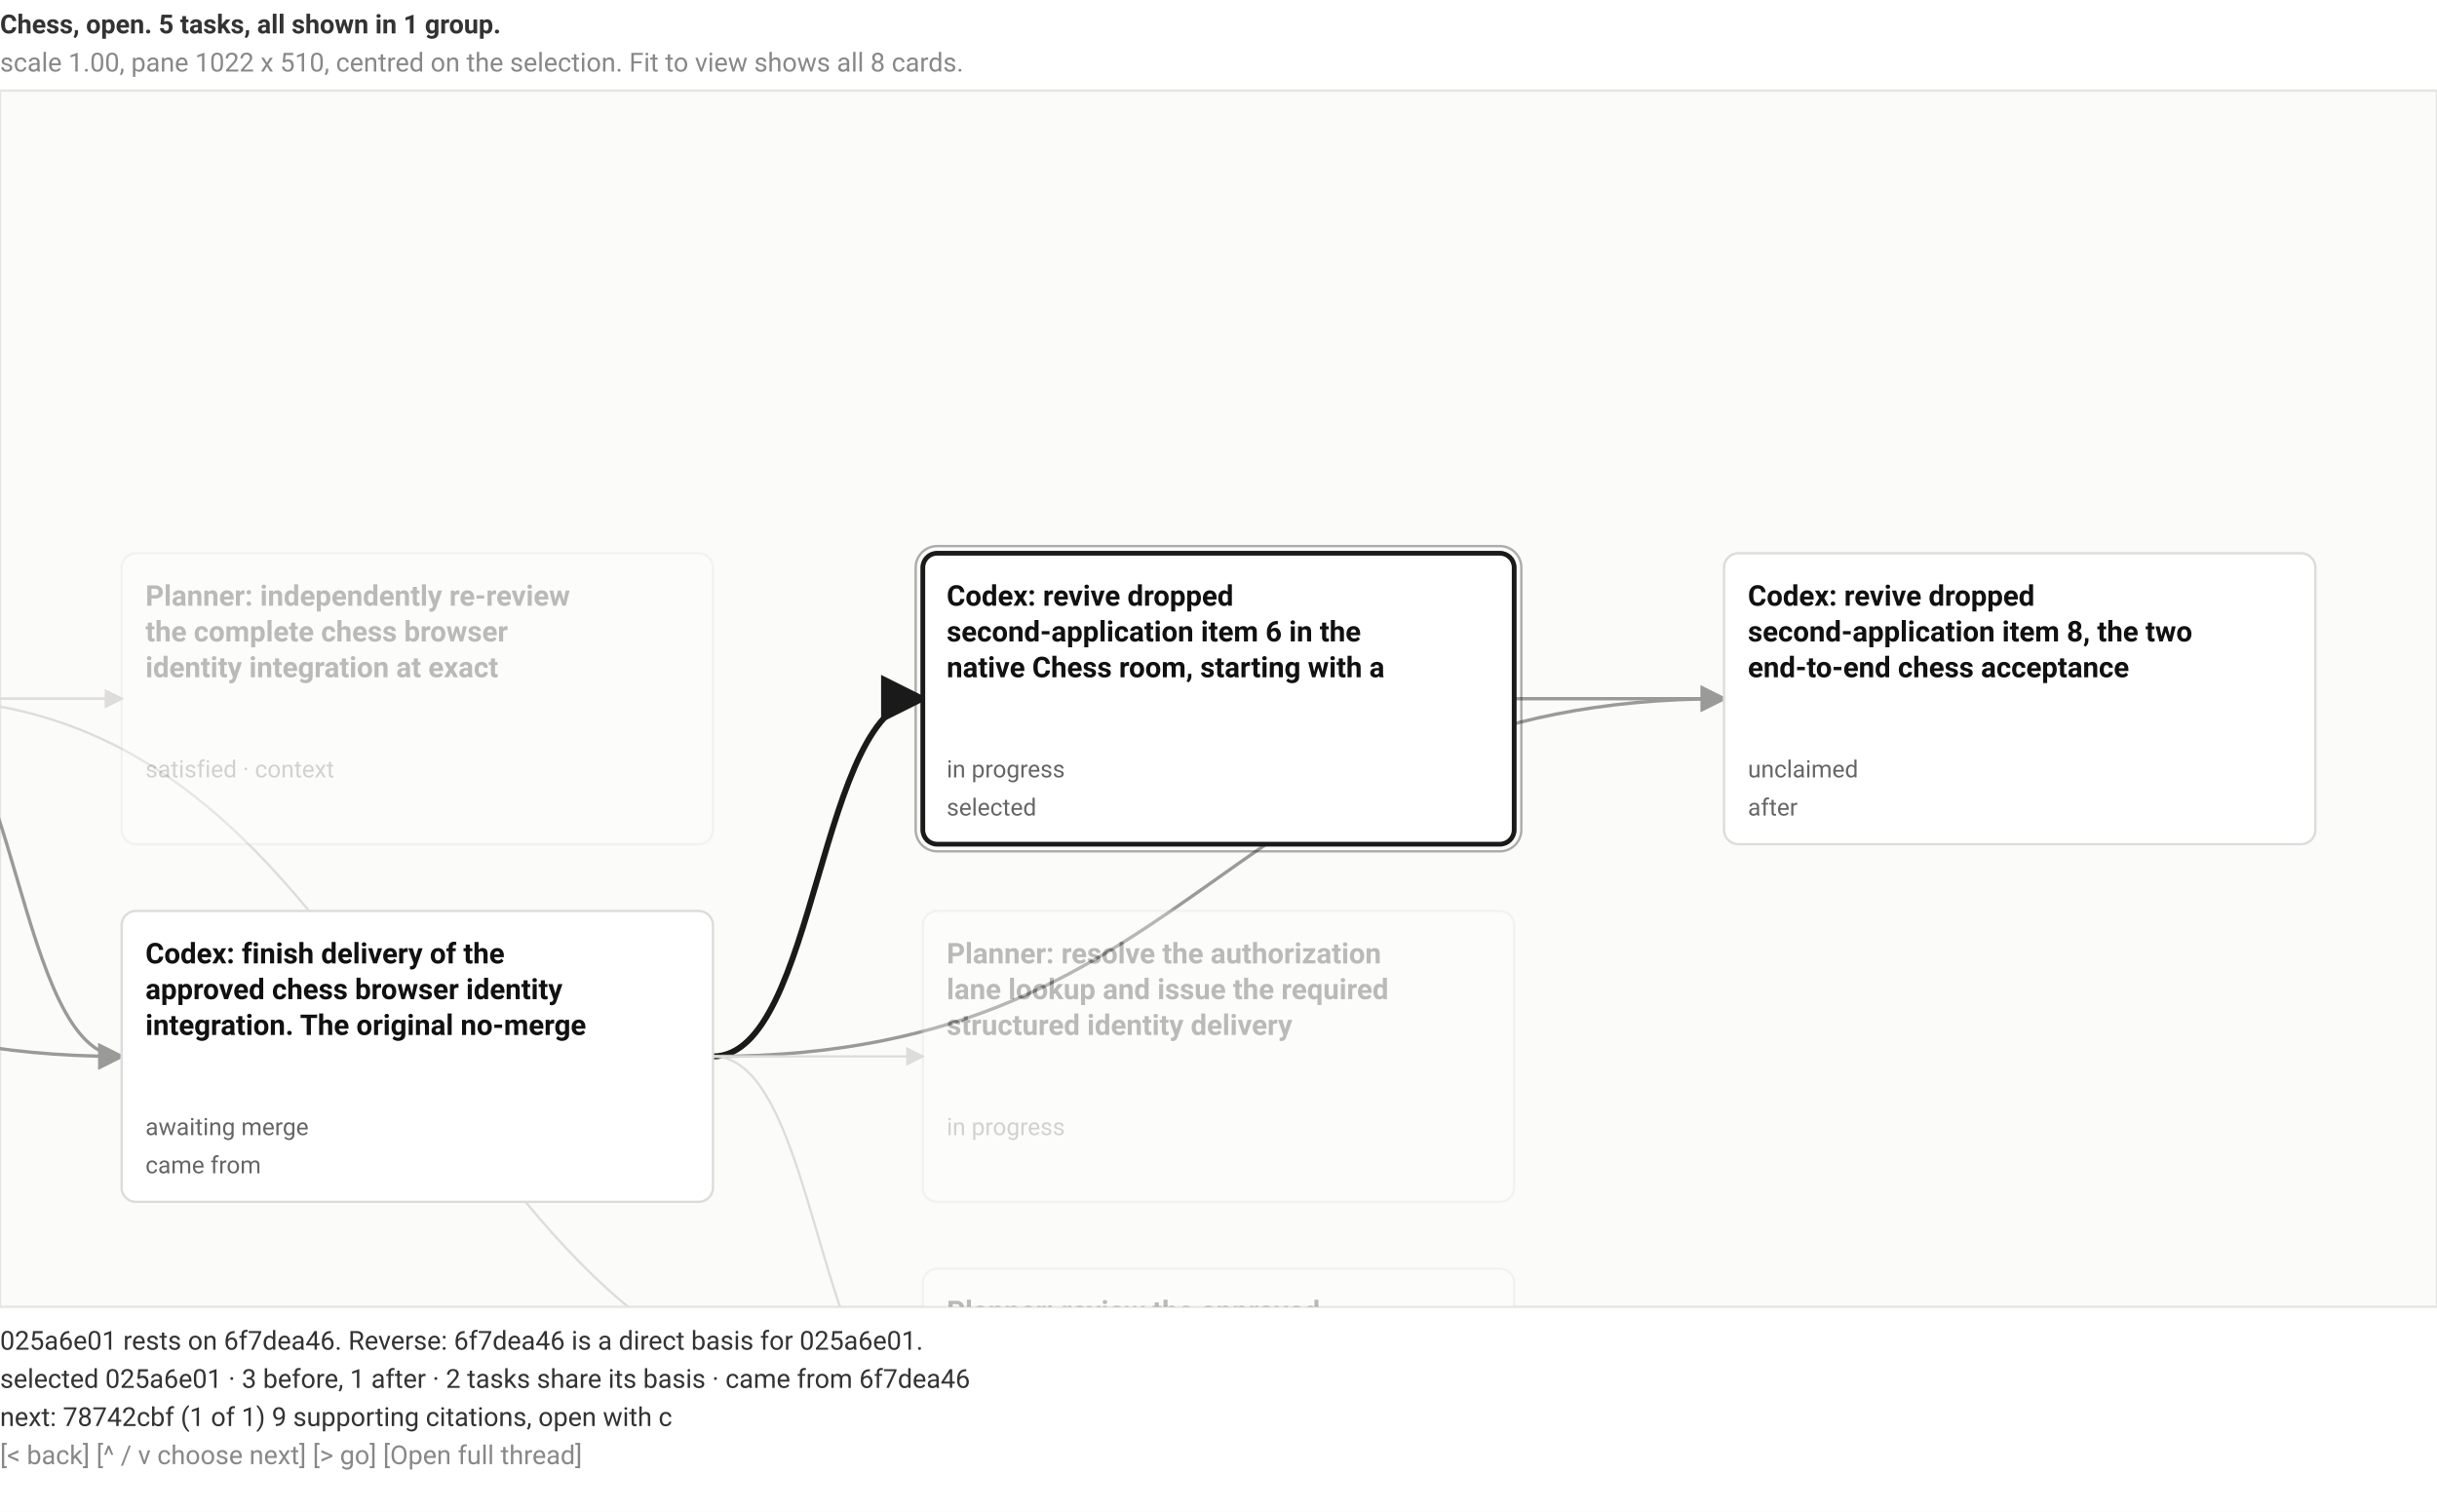
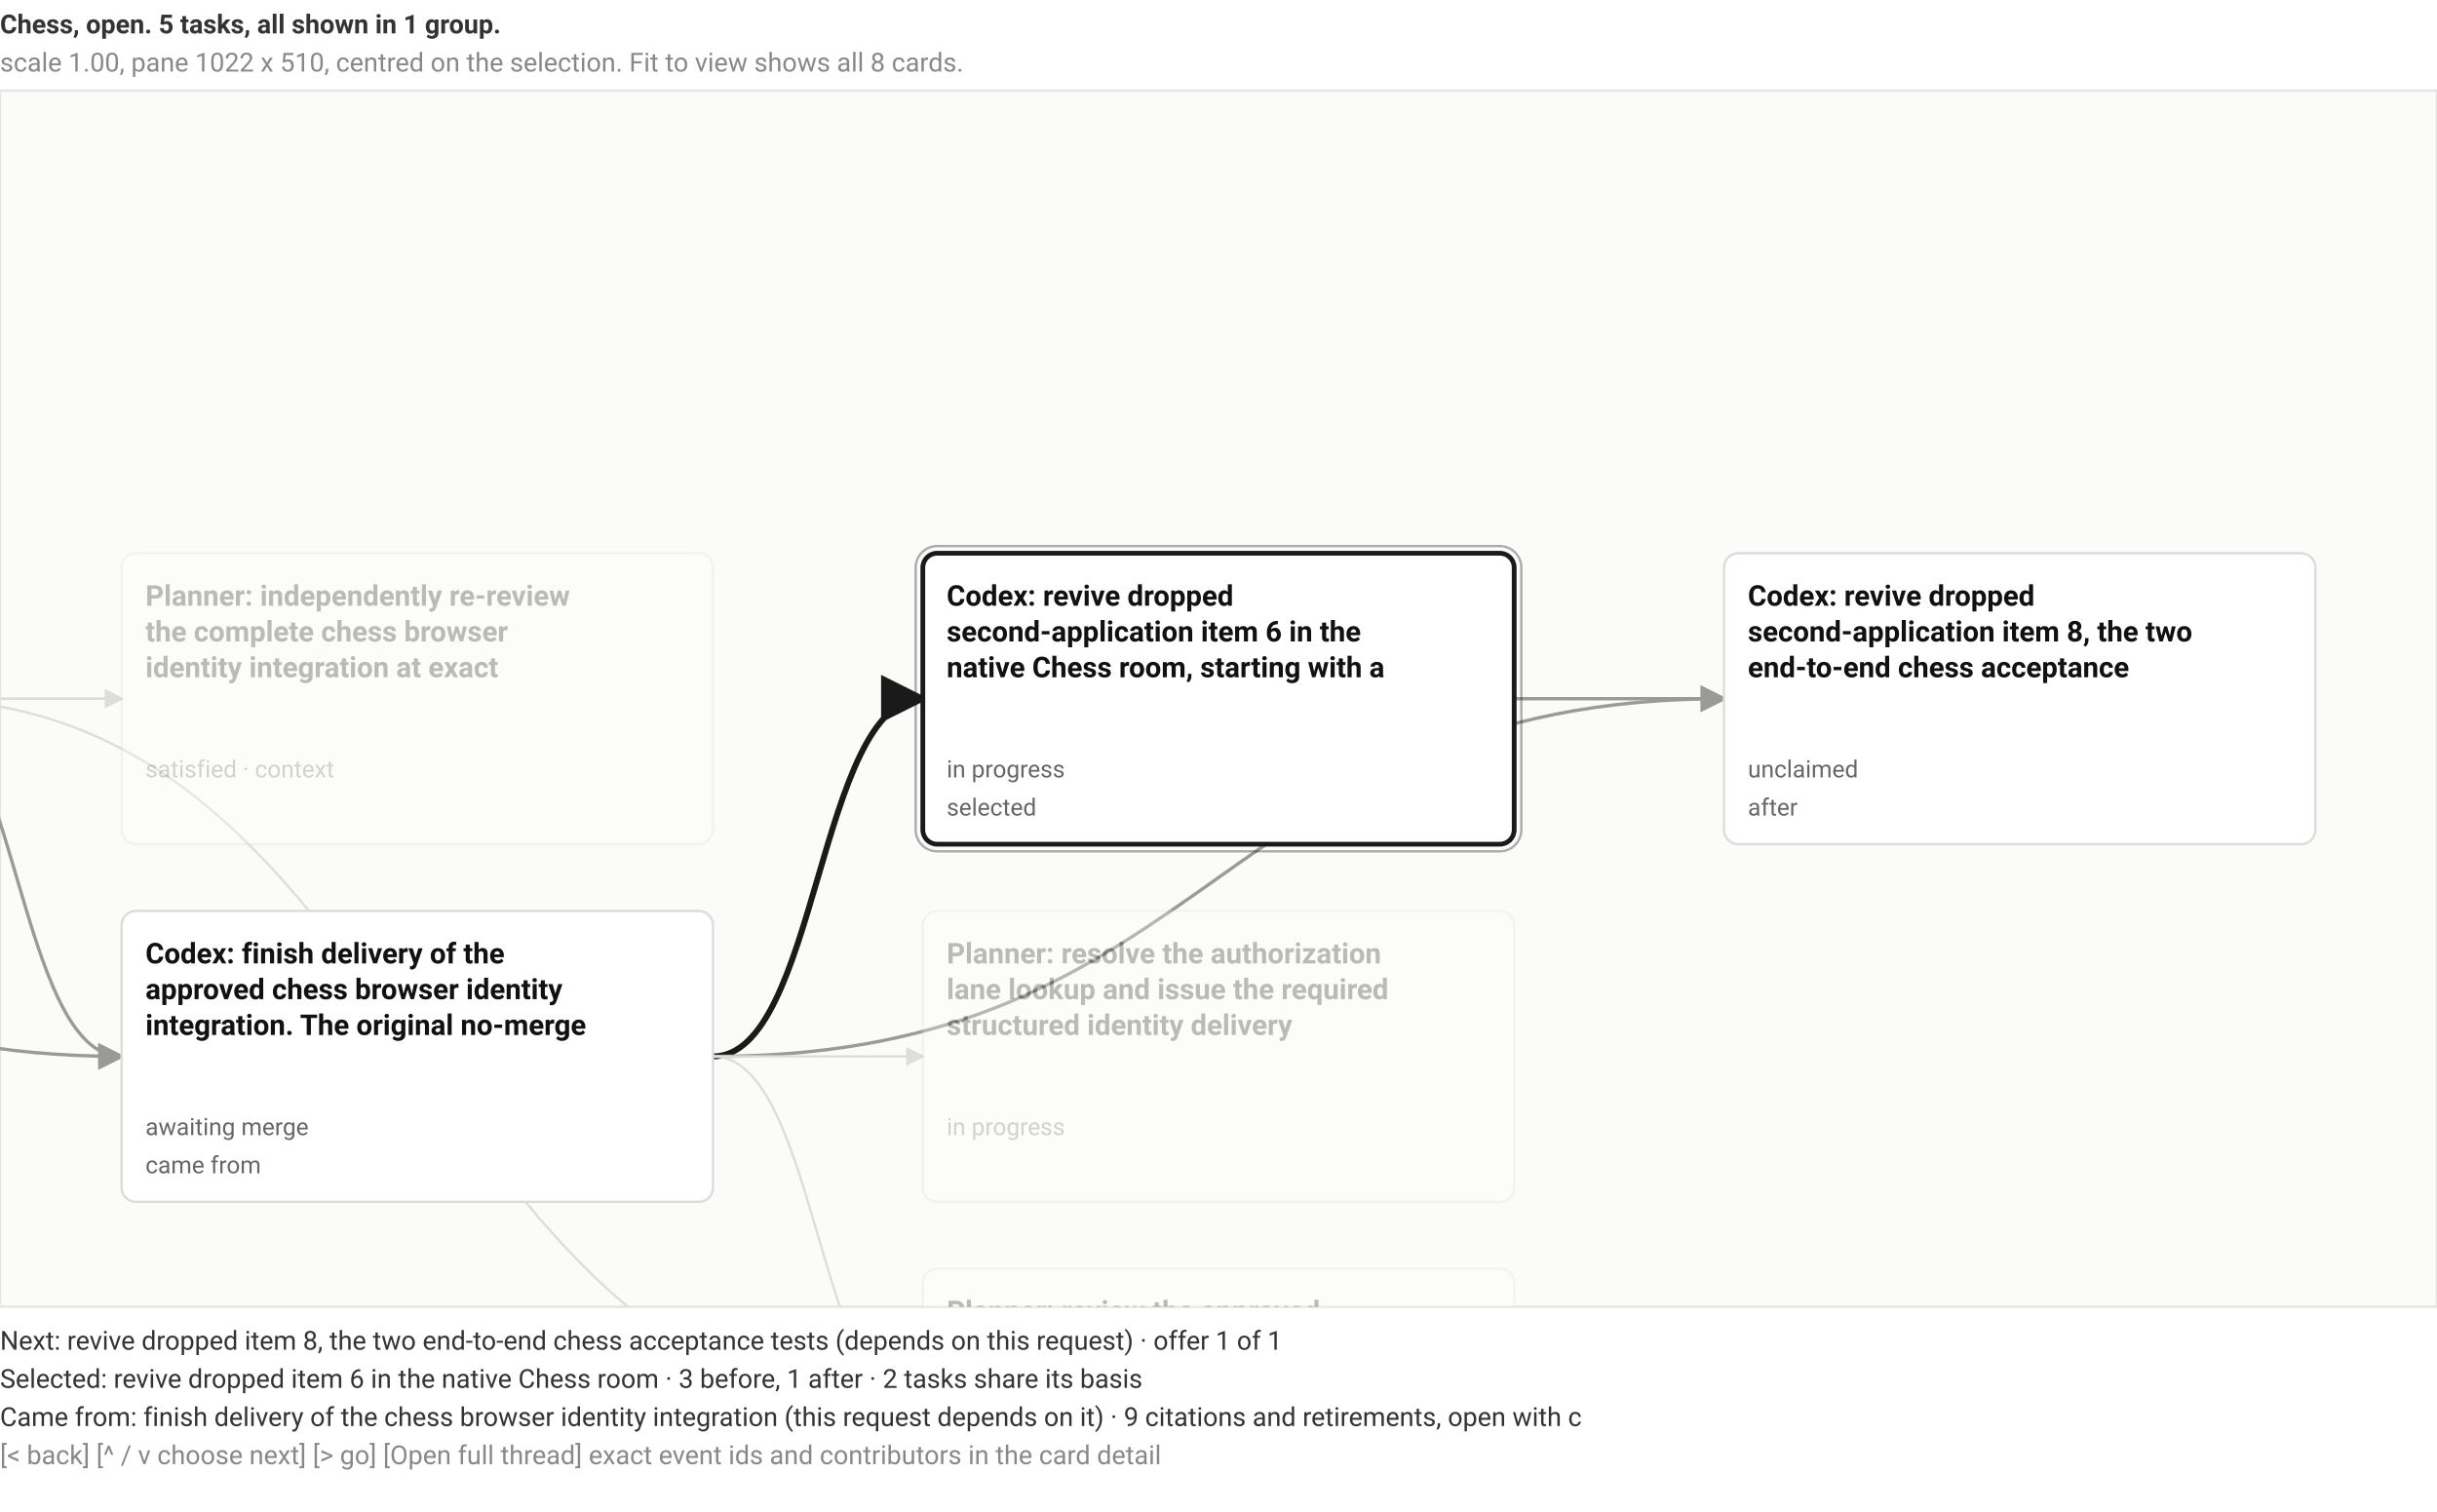
<svg xmlns="http://www.w3.org/2000/svg" width="1022" height="634" viewBox="0 0 1022 634" font-family="ui-sans-serif,system-ui,-apple-system,Segoe UI,Roboto,sans-serif">
  <style>.t{font-size:12px;font-weight:600;fill:#111}.b{font-size:10px;fill:#666}.s{font-size:11px;fill:#333}.m{font-size:11px;fill:#888}</style>
  <rect width="100%" height="100%" fill="#fff" />
  <text x="0" y="14" class="s" font-weight="600">Chess, open. 5 tasks, all shown in 1 group.</text>
  <text x="0" y="30" class="m">scale 1.00, pane 1022 x 510, centred on the selection. Fit to view shows all 8 cards.</text>
  <g transform="translate(0,38)">
    <rect x="0" y="0" width="1022" height="510" fill="#fbfbfa" stroke="#e5e5e3" />
    <g clip-path="url(#c)">
      <clipPath id="c">
        <rect x="0" y="0" width="1022" height="510" />
      </clipPath>
      <g transform="translate(-653,162)">
        <path d="M 952 243 C 996 243, 996 93, 1040 93" fill="none" stroke="#1a1a1a" stroke-width="2.5" marker-end="url(#aL)" />
        <path d="M 952 243 C 1164 243, 1164 93, 1376 93" fill="none" stroke="#9a9a97" stroke-width="1.4" marker-end="url(#aP)" />
        <path d="M 952 243 C 996 243, 996 243, 1040 243" fill="none" stroke="#dedddb" stroke-width="1" marker-end="url(#aD)" />
        <path d="M 952 243 C 996 243, 996 393, 1040 393" fill="none" stroke="#dedddb" stroke-width="1" marker-end="url(#aD)" />
        <path d="M 1288 93 C 1332 93, 1332 93, 1376 93" fill="none" stroke="#9a9a97" stroke-width="1.4" marker-end="url(#aP)" />
        <path d="M 280 93 C 324 93, 324 93, 368 93" fill="none" stroke="#9a9a97" stroke-width="1.4" marker-end="url(#aP)" />
        <path d="M 280 93 C 492 93, 492 93, 704 93" fill="none" stroke="#dedddb" stroke-width="1" marker-end="url(#aD)" />
        <path d="M 280 93 C 492 93, 492 243, 704 243" fill="none" stroke="#9a9a97" stroke-width="1.4" marker-end="url(#aP)" />
        <path d="M 616 93 C 660 93, 660 93, 704 93" fill="none" stroke="#dedddb" stroke-width="1" marker-end="url(#aD)" />
        <path d="M 616 93 C 660 93, 660 243, 704 243" fill="none" stroke="#9a9a97" stroke-width="1.4" marker-end="url(#aP)" />
        <path d="M 616 93 C 828 93, 828 393, 1040 393" fill="none" stroke="#dedddb" stroke-width="1" marker-end="url(#aD)" />
        <g opacity="1">
          <rect x="32" y="32" width="248" height="122" rx="6" fill="#fff" stroke="#dcdcda" stroke-width="1" />
          <text x="42" y="54" class="t">codex: refiling the chess identity</text>
          <text x="42" y="69" class="t">integration. This is recovered</text>
          <text x="42" y="84" class="t">work: it was asked for once,</text>
          <text x="42" y="126" class="b">satisfied  ·  context</text>
          <text x="42" y="142" class="b" fill="#888">before</text>
        </g>
        <g opacity="1">
          <rect x="368" y="32" width="248" height="122" rx="6" fill="#fff" stroke="#dcdcda" stroke-width="1" />
          <text x="378" y="54" class="t">Codex: repair only the ratified</text>
          <text x="378" y="69" class="t">full-parent chess review's missing</text>
          <text x="378" y="84" class="t">browser proof-of-possession before</text>
          <text x="378" y="126" class="b">satisfied  ·  context</text>
          <text x="378" y="142" class="b" fill="#888">before</text>
        </g>
        <g opacity="0.28">
          <rect x="704" y="32" width="248" height="122" rx="6" fill="#fff" stroke="#dcdcda" stroke-width="1" />
          <text x="714" y="54" class="t">Planner: independently re-review</text>
          <text x="714" y="69" class="t">the complete chess browser</text>
          <text x="714" y="84" class="t">identity integration at exact</text>
          <text x="714" y="126" class="b">satisfied  ·  context</text>
        </g>
        <g opacity="1">
          <rect x="704" y="182" width="248" height="122" rx="6" fill="#fff" stroke="#dcdcda" stroke-width="1" />
          <text x="714" y="204" class="t">Codex: finish delivery of the</text>
          <text x="714" y="219" class="t">approved chess browser identity</text>
          <text x="714" y="234" class="t">integration. The original no-merge</text>
          <text x="714" y="276" class="b">awaiting merge</text>
          <text x="714" y="292" class="b" fill="#888">came from</text>
        </g>
        <g opacity="1">
          <rect x="1040" y="32" width="248" height="122" rx="6" fill="#fff" stroke="#1a1a1a" stroke-width="2" />
          <rect x="1037" y="29" width="254" height="128" rx="9" fill="none" stroke="#1a1a1a" stroke-width="1" opacity="0.35" />
          <text x="1050" y="54" class="t">Codex: revive dropped</text>
          <text x="1050" y="69" class="t">second-application item 6 in the</text>
          <text x="1050" y="84" class="t">native Chess room, starting with a</text>
          <text x="1050" y="126" class="b">in progress</text>
          <text x="1050" y="142" class="b" fill="#111">selected</text>
        </g>
        <g opacity="0.28">
          <rect x="1040" y="182" width="248" height="122" rx="6" fill="#fff" stroke="#dcdcda" stroke-width="1" />
          <text x="1050" y="204" class="t">Planner: resolve the authorization</text>
          <text x="1050" y="219" class="t">lane lookup and issue the required</text>
          <text x="1050" y="234" class="t">structured identity delivery</text>
          <text x="1050" y="276" class="b">in progress</text>
        </g>
        <g opacity="0.28">
          <rect x="1040" y="332" width="248" height="122" rx="6" fill="#fff" stroke="#dcdcda" stroke-width="1" />
          <text x="1050" y="354" class="t">Planner: review the approved</text>
          <text x="1050" y="369" class="t">unchanged identity code for its</text>
          <text x="1050" y="384" class="t">current delivery assignment,</text>
          <text x="1050" y="426" class="b">in progress</text>
        </g>
        <g opacity="1">
          <rect x="1376" y="32" width="248" height="122" rx="6" fill="#fff" stroke="#dcdcda" stroke-width="1" />
          <text x="1386" y="54" class="t">Codex: revive dropped</text>
          <text x="1386" y="69" class="t">second-application item 8, the two</text>
          <text x="1386" y="84" class="t">end-to-end chess acceptance</text>
          <text x="1386" y="126" class="b">unclaimed</text>
          <text x="1386" y="142" class="b" fill="#888">after</text>
        </g>
      </g>
    </g>
    <defs>
      <marker id="aL" markerWidth="8" markerHeight="8" refX="7" refY="4" orient="auto">
        <path d="M0 0 L8 4 L0 8 z" fill="#1a1a1a" />
      </marker>
      <marker id="aP" markerWidth="8" markerHeight="8" refX="7" refY="4" orient="auto">
        <path d="M0 0 L8 4 L0 8 z" fill="#9a9a97" />
      </marker>
      <marker id="aD" markerWidth="8" markerHeight="8" refX="7" refY="4" orient="auto">
        <path d="M0 0 L8 4 L0 8 z" fill="#dedddb" />
      </marker>
    </defs>
  </g>
-   <text x="0" y="566" class="s">025a6e01 rests on 6f7dea46.   Reverse: 6f7dea46 is a direct basis for 025a6e01.</text>
-   <text x="0" y="582" class="s">selected 025a6e01  ·  3 before, 1 after  ·  2 tasks share its basis  ·  came from 6f7dea46</text>
-   <text x="0" y="598" class="s">next: 78742cbf (1 of 1)          9 supporting citations, open with c</text>
-   <text x="0" y="614" class="m">[&lt; back]   [^ / v  choose next]   [&gt; go]   [Open full thread]</text>
+   <text x="0" y="566" class="s">Next: revive dropped item 8, the two end-to-end chess acceptance tests (depends on this request)   ·   offer 1 of 1</text>
+   <text x="0" y="582" class="s">Selected: revive dropped item 6 in the native Chess room   ·   3 before, 1 after   ·   2 tasks share its basis</text>
+   <text x="0" y="598" class="s">Came from: finish delivery of the chess browser identity integration (this request depends on it)   ·   9 citations and retirements, open with c</text>
+   <text x="0" y="614" class="m">[&lt; back]   [^ / v  choose next]   [&gt; go]   [Open full thread]      exact event ids and contributors in the card detail</text>
</svg>
